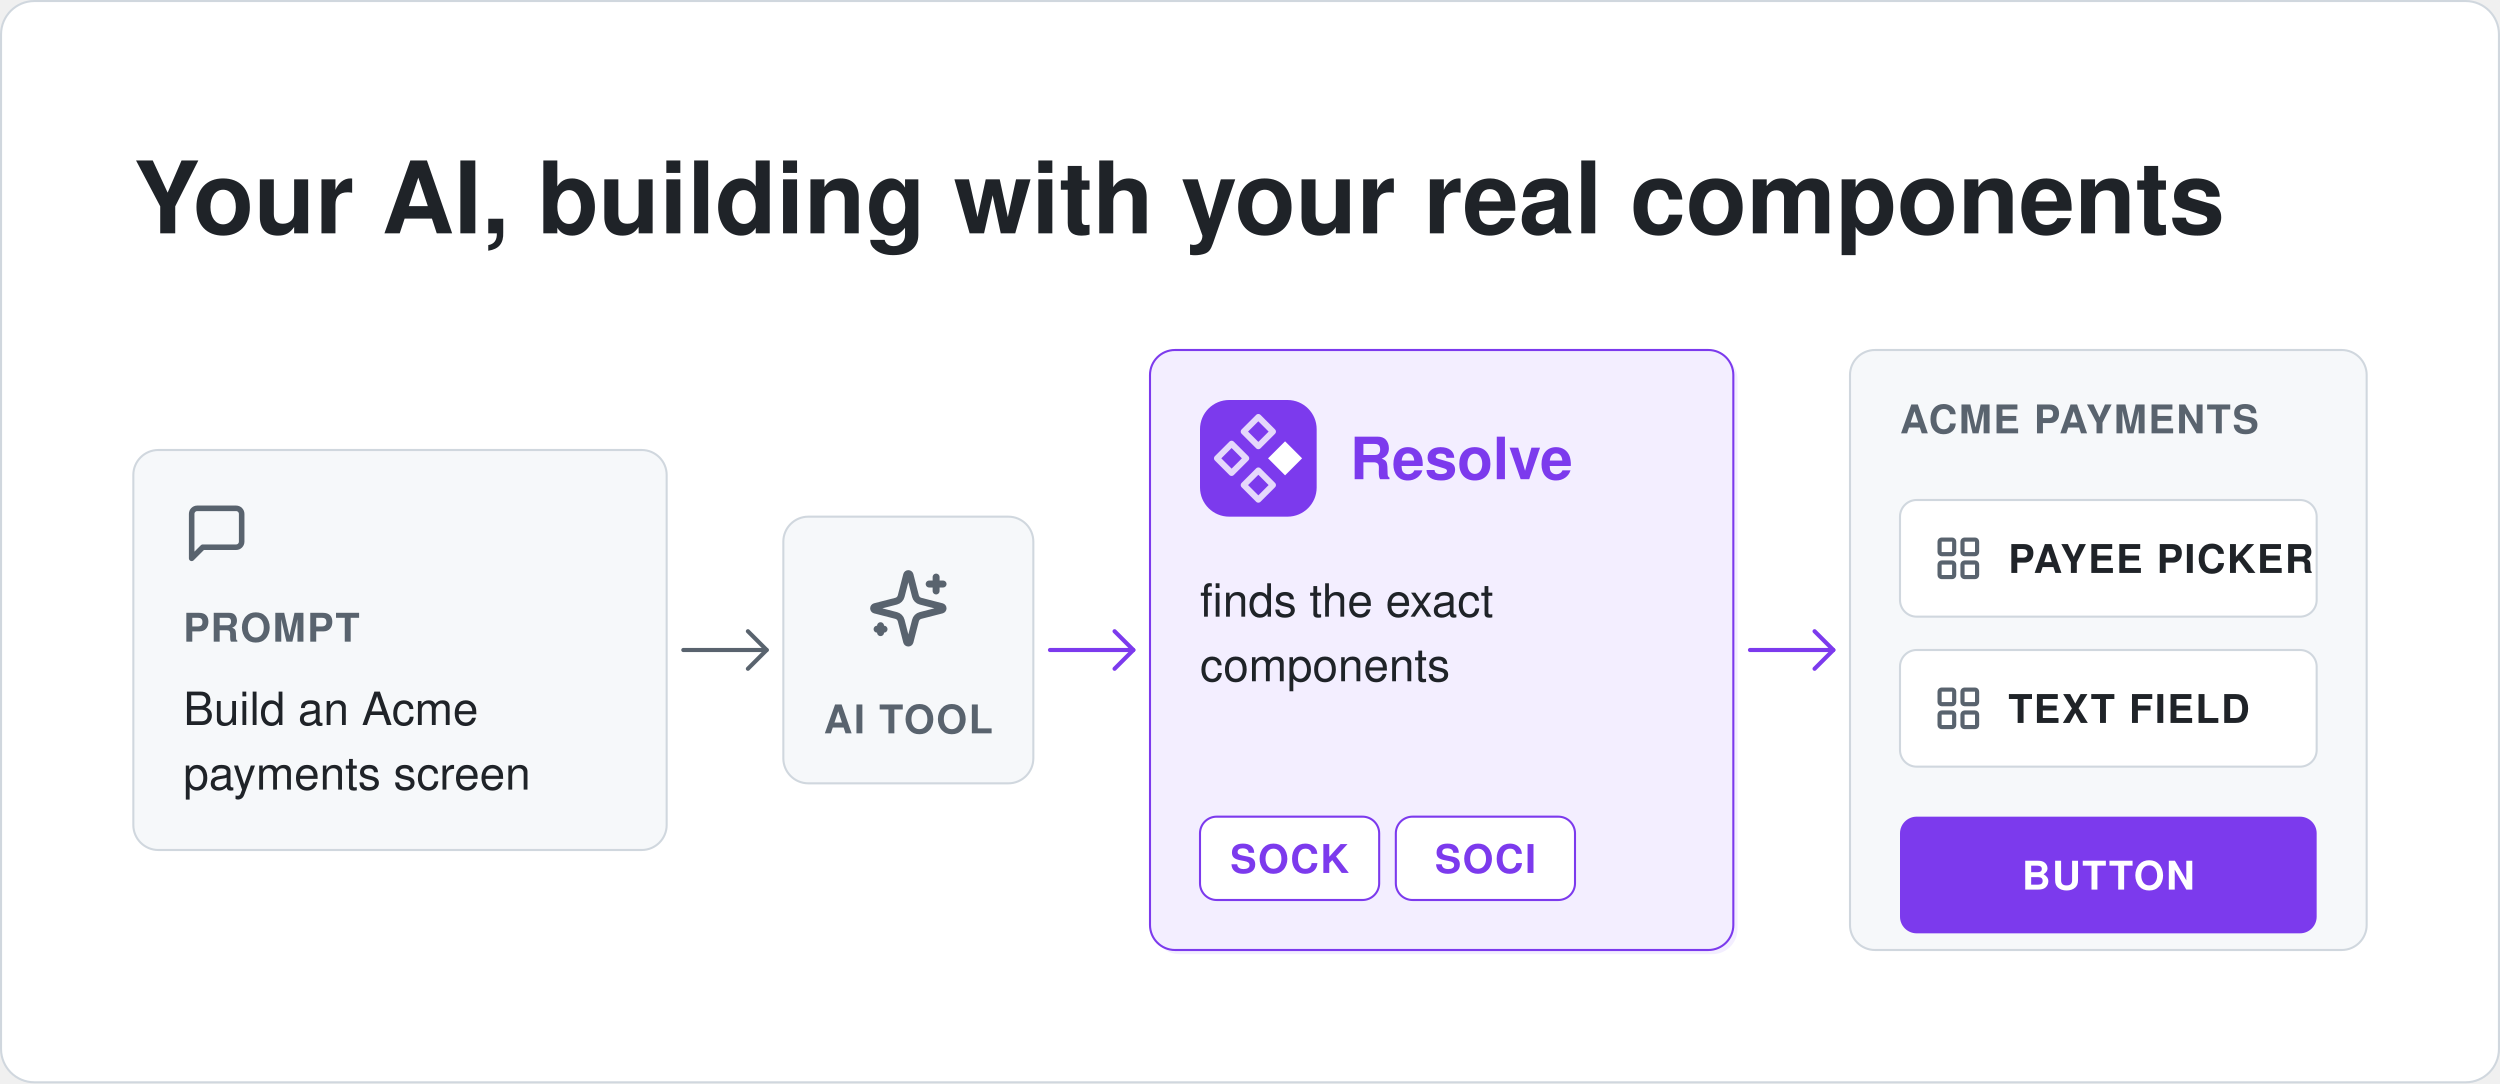
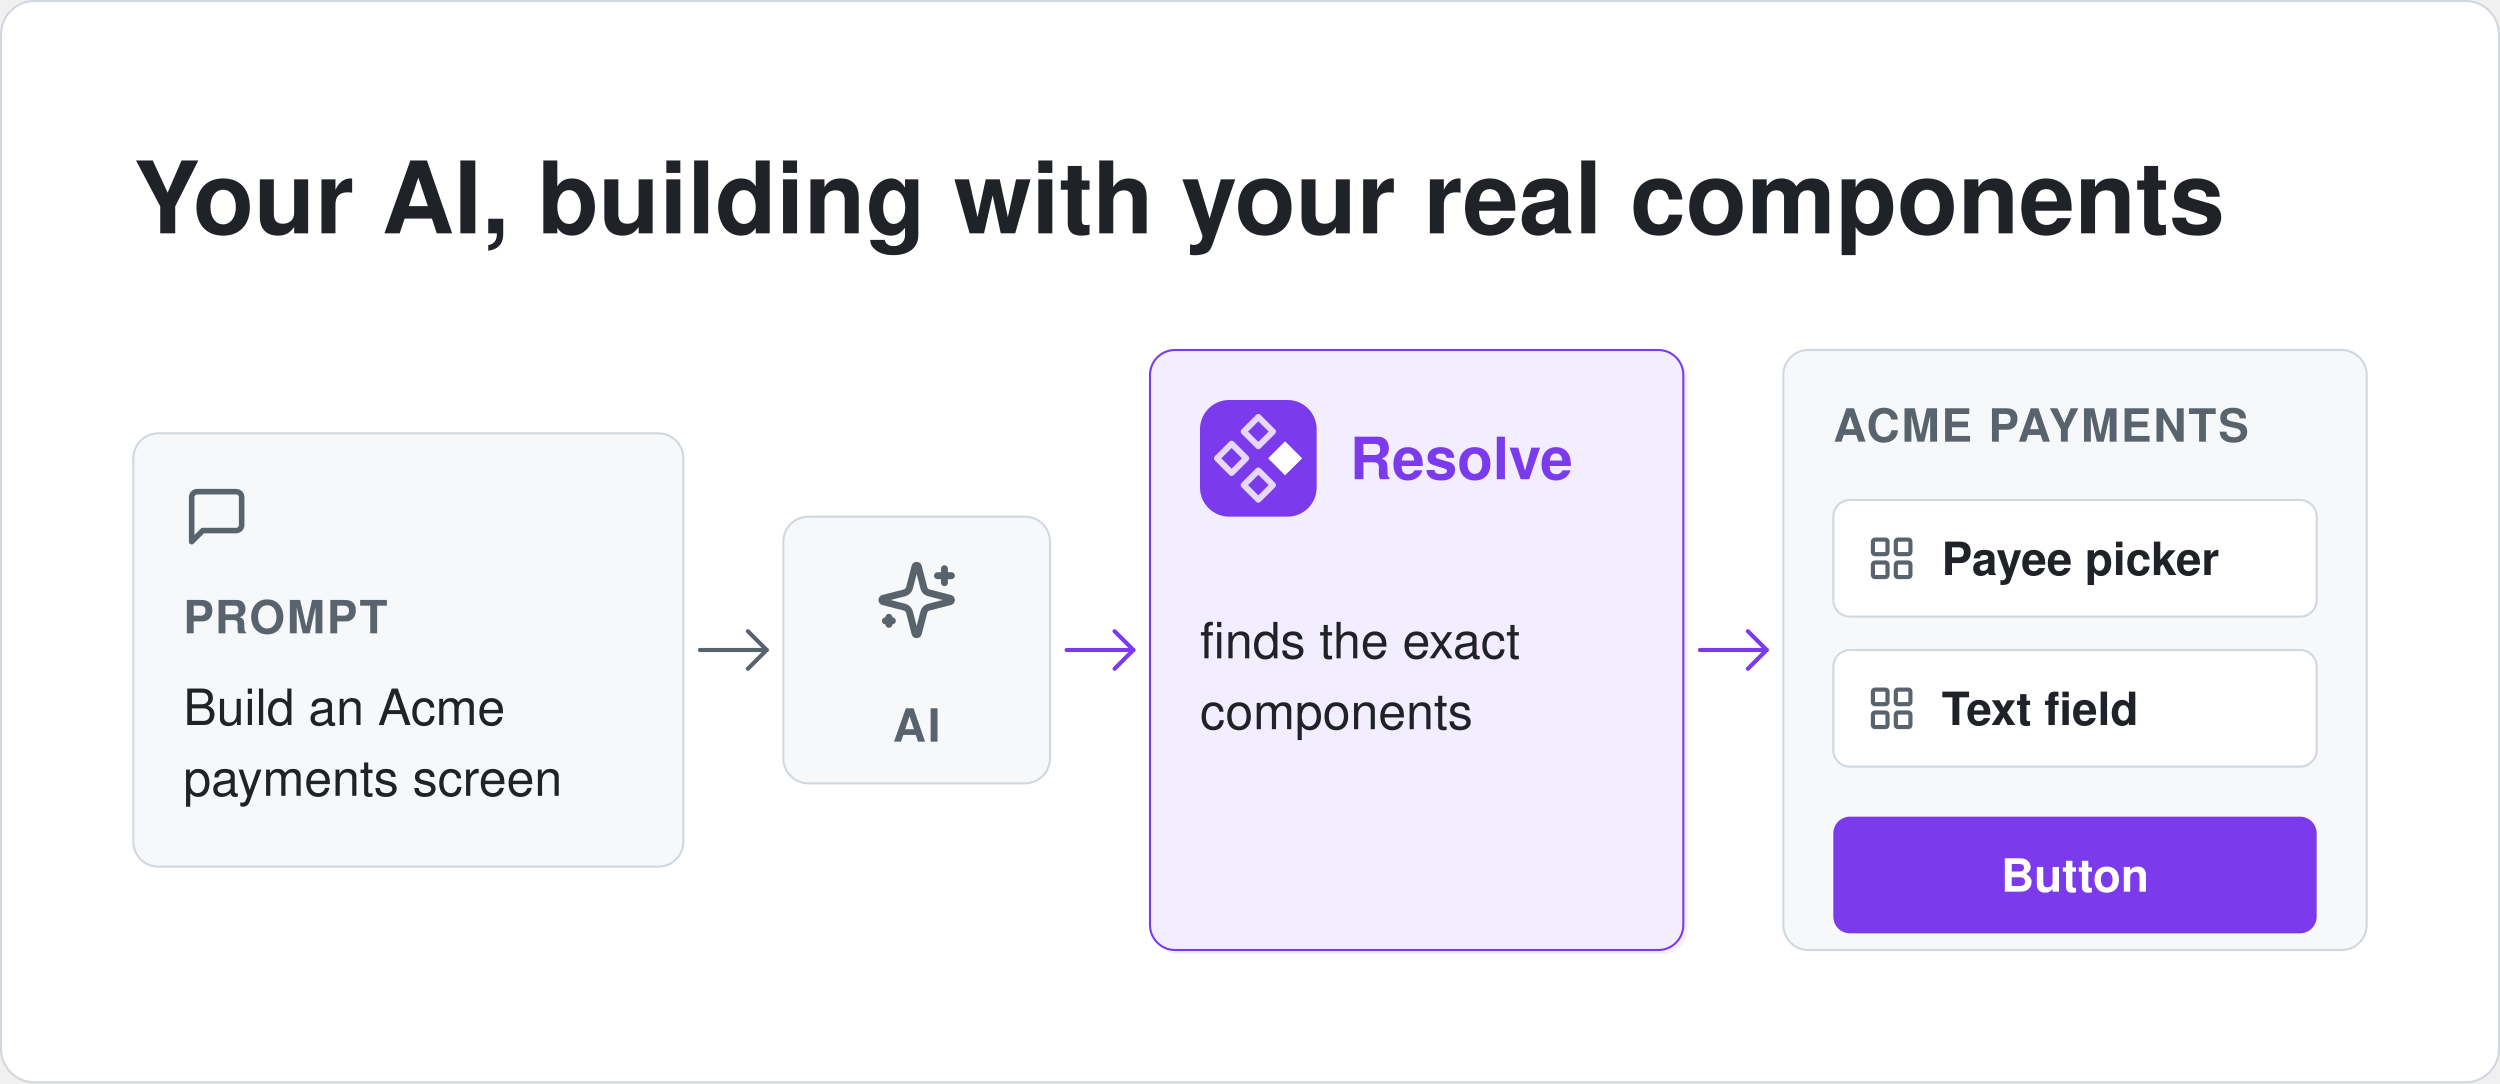
<svg xmlns="http://www.w3.org/2000/svg" width="1200" height="520" viewBox="0 0 1200 520" role="img" aria-labelledby="t d">
  <rect x="0.5" y="0.5" width="1199" height="519" rx="16" fill="#FFFFFF" stroke="#D0D7DE" stroke-width="1" />
  <text x="64" y="112" font-family="-apple-system,'Segoe UI',Helvetica,Arial,sans-serif" font-size="48" font-weight="600" fill="#1F2328" text-anchor="start">Your AI, building with your real components</text>
-   <rect x="64" y="216" width="256" height="192" rx="12" fill="#F6F8FA" stroke="#D0D7DE" stroke-width="1" />
-   <g transform="translate(88 240) scale(1.333333)" fill="none" stroke="#59636E" stroke-width="2" stroke-linecap="round" stroke-linejoin="round">
+   <rect x="64" y="208" width="264" height="208" rx="12" fill="#F6F8FA" stroke="#D0D7DE" stroke-width="1" />
+   <g transform="translate(88 232) scale(1.333333)" fill="none" stroke="#59636E" stroke-width="2" stroke-linecap="round" stroke-linejoin="round">
    <path d="M21 15a2 2 0 0 1-2 2H7l-4 4V5a2 2 0 0 1 2-2h14a2 2 0 0 1 2 2z" />
  </g>
-   <text x="88" y="308" font-family="-apple-system,'Segoe UI',Helvetica,Arial,sans-serif" font-size="19" font-weight="600" fill="#59636E" text-anchor="start" letter-spacing="0.04em">PROMPT</text>
-   <text x="88" y="348" font-family="-apple-system,'Segoe UI',Helvetica,Arial,sans-serif" font-size="22" font-weight="400" fill="#1F2328" text-anchor="start">Build an Acme</text>
-   <text x="88" y="379" font-family="-apple-system,'Segoe UI',Helvetica,Arial,sans-serif" font-size="22" font-weight="400" fill="#1F2328" text-anchor="start">payments screen</text>
+   <text x="88" y="304" font-family="-apple-system,'Segoe UI',Helvetica,Arial,sans-serif" font-size="22" font-weight="600" fill="#59636E" text-anchor="start" letter-spacing="0.04em">PROMPT</text>
+   <text x="88" y="348" font-family="-apple-system,'Segoe UI',Helvetica,Arial,sans-serif" font-size="24" font-weight="400" fill="#1F2328" text-anchor="start">Build an Acme</text>
+   <text x="88" y="382" font-family="-apple-system,'Segoe UI',Helvetica,Arial,sans-serif" font-size="24" font-weight="400" fill="#1F2328" text-anchor="start">payments screen</text>
  <g fill="none" stroke="#59636E" stroke-width="2" stroke-linecap="round" stroke-linejoin="round">
-     <path d="M328 312.0 H368" />
+     <path d="M336 312.0 H368" />
    <path d="M359 303.0 L368 312.0 L359 321.0" />
  </g>
-   <rect x="376" y="248.0" width="120" height="128" rx="12" fill="#F6F8FA" stroke="#D0D7DE" stroke-width="1" />
-   <g transform="translate(416 272.0) scale(1.666667)" fill="none" stroke="#59636E" stroke-width="2" stroke-linecap="round" stroke-linejoin="round">
+   <rect x="376" y="248.0" width="128" height="128" rx="12" fill="#F6F8FA" stroke="#D0D7DE" stroke-width="1" />
+   <g transform="translate(420 268.0) scale(1.666667)" fill="none" stroke="#59636E" stroke-width="2" stroke-linecap="round" stroke-linejoin="round">
    <path d="M9.937 15.5A2 2 0 0 0 8.5 14.063l-6.135-1.582a.5.5 0 0 1 0-.962L8.5 9.936A2 2 0 0 0 9.937 8.5l1.582-6.135a.5.5 0 0 1 .963 0L14.063 8.5A2 2 0 0 0 15.5 9.937l6.135 1.581a.5.5 0 0 1 0 .964L15.5 14.063a2 2 0 0 0-1.437 1.437l-1.582 6.135a.5.5 0 0 1-.963 0z" />
    <path d="M20 3v4" />
    <path d="M22 5h-4" />
    <path d="M4 17v2" />
    <path d="M5 18H3" />
  </g>
-   <text x="436.0" y="352.0" font-family="-apple-system,'Segoe UI',Helvetica,Arial,sans-serif" font-size="19" font-weight="600" fill="#59636E" text-anchor="middle" letter-spacing="0.04em">AI TOOL</text>
+   <text x="440.0" y="356.0" font-family="-apple-system,'Segoe UI',Helvetica,Arial,sans-serif" font-size="22" font-weight="600" fill="#59636E" text-anchor="middle" letter-spacing="0.04em">AI</text>
  <g fill="none" stroke="#7C3AED" stroke-width="2" stroke-linecap="round" stroke-linejoin="round">
-     <path d="M504 312.0 H544" />
+     <path d="M512 312.0 H544" />
    <path d="M535 303.0 L544 312.0 L535 321.0" />
  </g>
-   <rect x="554" y="170" width="280" height="288" rx="12" fill="#F3EEFF" />
-   <rect x="552" y="168" width="280" height="288" rx="12" fill="#F3EEFF" stroke="#7C3AED" stroke-width="1" />
+   <rect x="554" y="170" width="256" height="288" rx="12" fill="#F3EEFF" />
+   <rect x="552" y="168" width="256" height="288" rx="12" fill="#F3EEFF" stroke="#7C3AED" stroke-width="1" />
  <g transform="translate(576 192) scale(0.5833333)">
    <rect width="96" height="96" rx="24" fill="#7C3AED" />
    <g fill="none" stroke="#FFFFFF" stroke-width="5" stroke-linejoin="round" opacity="0.8">
      <path d="M48 14 L60 26 L48 38 L36 26 Z" />
      <path d="M26 36 L38 48 L26 60 L14 48 Z" />
      <path d="M48 58 L60 70 L48 82 L36 70 Z" />
    </g>
    <path d="M70 34 L84 48 L70 62 L56 48 Z" fill="#FFFFFF" />
  </g>
  <text x="648" y="230" font-family="-apple-system,'Segoe UI',Helvetica,Arial,sans-serif" font-size="28" font-weight="600" fill="#7C3AED" text-anchor="start">Resolve</text>
-   <text x="576" y="296" font-family="-apple-system,'Segoe UI',Helvetica,Arial,sans-serif" font-size="22" font-weight="400" fill="#1F2328" text-anchor="start">finds the exact</text>
-   <text x="576" y="327" font-family="-apple-system,'Segoe UI',Helvetica,Arial,sans-serif" font-size="22" font-weight="400" fill="#1F2328" text-anchor="start">components</text>
-   <rect x="576" y="392" width="86" height="40" rx="8" fill="#FFFFFF" stroke="#7C3AED" stroke-width="1" />
-   <text x="619.0" y="419" font-family="-apple-system,'Segoe UI',Helvetica,Arial,sans-serif" font-size="19" font-weight="600" fill="#7C3AED" text-anchor="middle" letter-spacing="0.04em">SOCK</text>
-   <rect x="670" y="392" width="86" height="40" rx="8" fill="#FFFFFF" stroke="#7C3AED" stroke-width="1" />
-   <text x="713.0" y="419" font-family="-apple-system,'Segoe UI',Helvetica,Arial,sans-serif" font-size="19" font-weight="600" fill="#7C3AED" text-anchor="middle" letter-spacing="0.04em">SOCI</text>
+   <text x="576" y="316" font-family="-apple-system,'Segoe UI',Helvetica,Arial,sans-serif" font-size="24" font-weight="400" fill="#1F2328" text-anchor="start">finds the exact</text>
+   <text x="576" y="350" font-family="-apple-system,'Segoe UI',Helvetica,Arial,sans-serif" font-size="24" font-weight="400" fill="#1F2328" text-anchor="start">components</text>
  <g fill="none" stroke="#7C3AED" stroke-width="2" stroke-linecap="round" stroke-linejoin="round">
-     <path d="M840 312.0 H880" />
-     <path d="M871 303.0 L880 312.0 L871 321.0" />
+     <path d="M816 312.0 H848" />
+     <path d="M839 303.0 L848 312.0 L839 321.0" />
  </g>
-   <rect x="888" y="168" width="248" height="288" rx="12" fill="#F6F8FA" stroke="#D0D7DE" stroke-width="1" />
-   <text x="912" y="208" font-family="-apple-system,'Segoe UI',Helvetica,Arial,sans-serif" font-size="19" font-weight="600" fill="#59636E" text-anchor="start" letter-spacing="0.04em">ACME PAYMENTS</text>
-   <rect x="912" y="240" width="200" height="56" rx="8" fill="#FFFFFF" stroke="#D0D7DE" stroke-width="1" />
-   <g transform="translate(928 256) scale(1.0)" fill="none" stroke="#59636E" stroke-width="2" stroke-linecap="round" stroke-linejoin="round">
+   <rect x="856" y="168" width="280" height="288" rx="12" fill="#F6F8FA" stroke="#D0D7DE" stroke-width="1" />
+   <text x="880" y="212" font-family="-apple-system,'Segoe UI',Helvetica,Arial,sans-serif" font-size="22" font-weight="600" fill="#59636E" text-anchor="start" letter-spacing="0.04em">ACME PAYMENTS</text>
+   <rect x="880" y="240" width="232" height="56" rx="8" fill="#FFFFFF" stroke="#D0D7DE" stroke-width="1" />
+   <g transform="translate(896 256) scale(1.0)" fill="none" stroke="#59636E" stroke-width="2" stroke-linecap="round" stroke-linejoin="round">
    <rect width="7" height="7" x="3" y="3" rx="1" />
    <rect width="7" height="7" x="14" y="3" rx="1" />
    <rect width="7" height="7" x="14" y="14" rx="1" />
    <rect width="7" height="7" x="3" y="14" rx="1" />
  </g>
-   <text x="964" y="275" font-family="-apple-system,'Segoe UI',Helvetica,Arial,sans-serif" font-size="19" font-weight="600" fill="#1F2328" text-anchor="start" letter-spacing="0.04em">PAYEE PICKER</text>
-   <rect x="912" y="312" width="200" height="56" rx="8" fill="#FFFFFF" stroke="#D0D7DE" stroke-width="1" />
-   <g transform="translate(928 328) scale(1.0)" fill="none" stroke="#59636E" stroke-width="2" stroke-linecap="round" stroke-linejoin="round">
+   <text x="932" y="276" font-family="-apple-system,'Segoe UI',Helvetica,Arial,sans-serif" font-size="22" font-weight="600" fill="#1F2328" text-anchor="start">Payee picker</text>
+   <rect x="880" y="312" width="232" height="56" rx="8" fill="#FFFFFF" stroke="#D0D7DE" stroke-width="1" />
+   <g transform="translate(896 328) scale(1.0)" fill="none" stroke="#59636E" stroke-width="2" stroke-linecap="round" stroke-linejoin="round">
    <rect width="7" height="7" x="3" y="3" rx="1" />
    <rect width="7" height="7" x="14" y="3" rx="1" />
    <rect width="7" height="7" x="14" y="14" rx="1" />
    <rect width="7" height="7" x="3" y="14" rx="1" />
  </g>
-   <text x="964" y="347" font-family="-apple-system,'Segoe UI',Helvetica,Arial,sans-serif" font-size="19" font-weight="600" fill="#1F2328" text-anchor="start" letter-spacing="0.04em">TEXT FIELD</text>
-   <rect x="912" y="392" width="200" height="56" rx="8" fill="#7C3AED" />
-   <text x="1012.0" y="427" font-family="-apple-system,'Segoe UI',Helvetica,Arial,sans-serif" font-size="19" font-weight="600" fill="#FFFFFF" text-anchor="middle" letter-spacing="0.04em">BUTTON</text>
+   <text x="932" y="348" font-family="-apple-system,'Segoe UI',Helvetica,Arial,sans-serif" font-size="22" font-weight="600" fill="#1F2328" text-anchor="start">Text field</text>
+   <rect x="880" y="392" width="232" height="56" rx="8" fill="#7C3AED" />
+   <text x="996" y="428" font-family="-apple-system,'Segoe UI',Helvetica,Arial,sans-serif" font-size="22" font-weight="600" fill="#FFFFFF" text-anchor="middle">Button</text>
  <circle r="5" fill="#7C3AED" opacity="0">
-     <animateMotion dur="2.4s" repeatCount="indefinite" path="M842 312.0 H878" />
+     <animateMotion dur="2.4s" repeatCount="indefinite" path="M816 312.0 H844" />
    <animate attributeName="opacity" dur="2.4s" repeatCount="indefinite" values="0;1;1;0" keyTimes="0;0.1;0.85;1" />
  </circle>
</svg>
